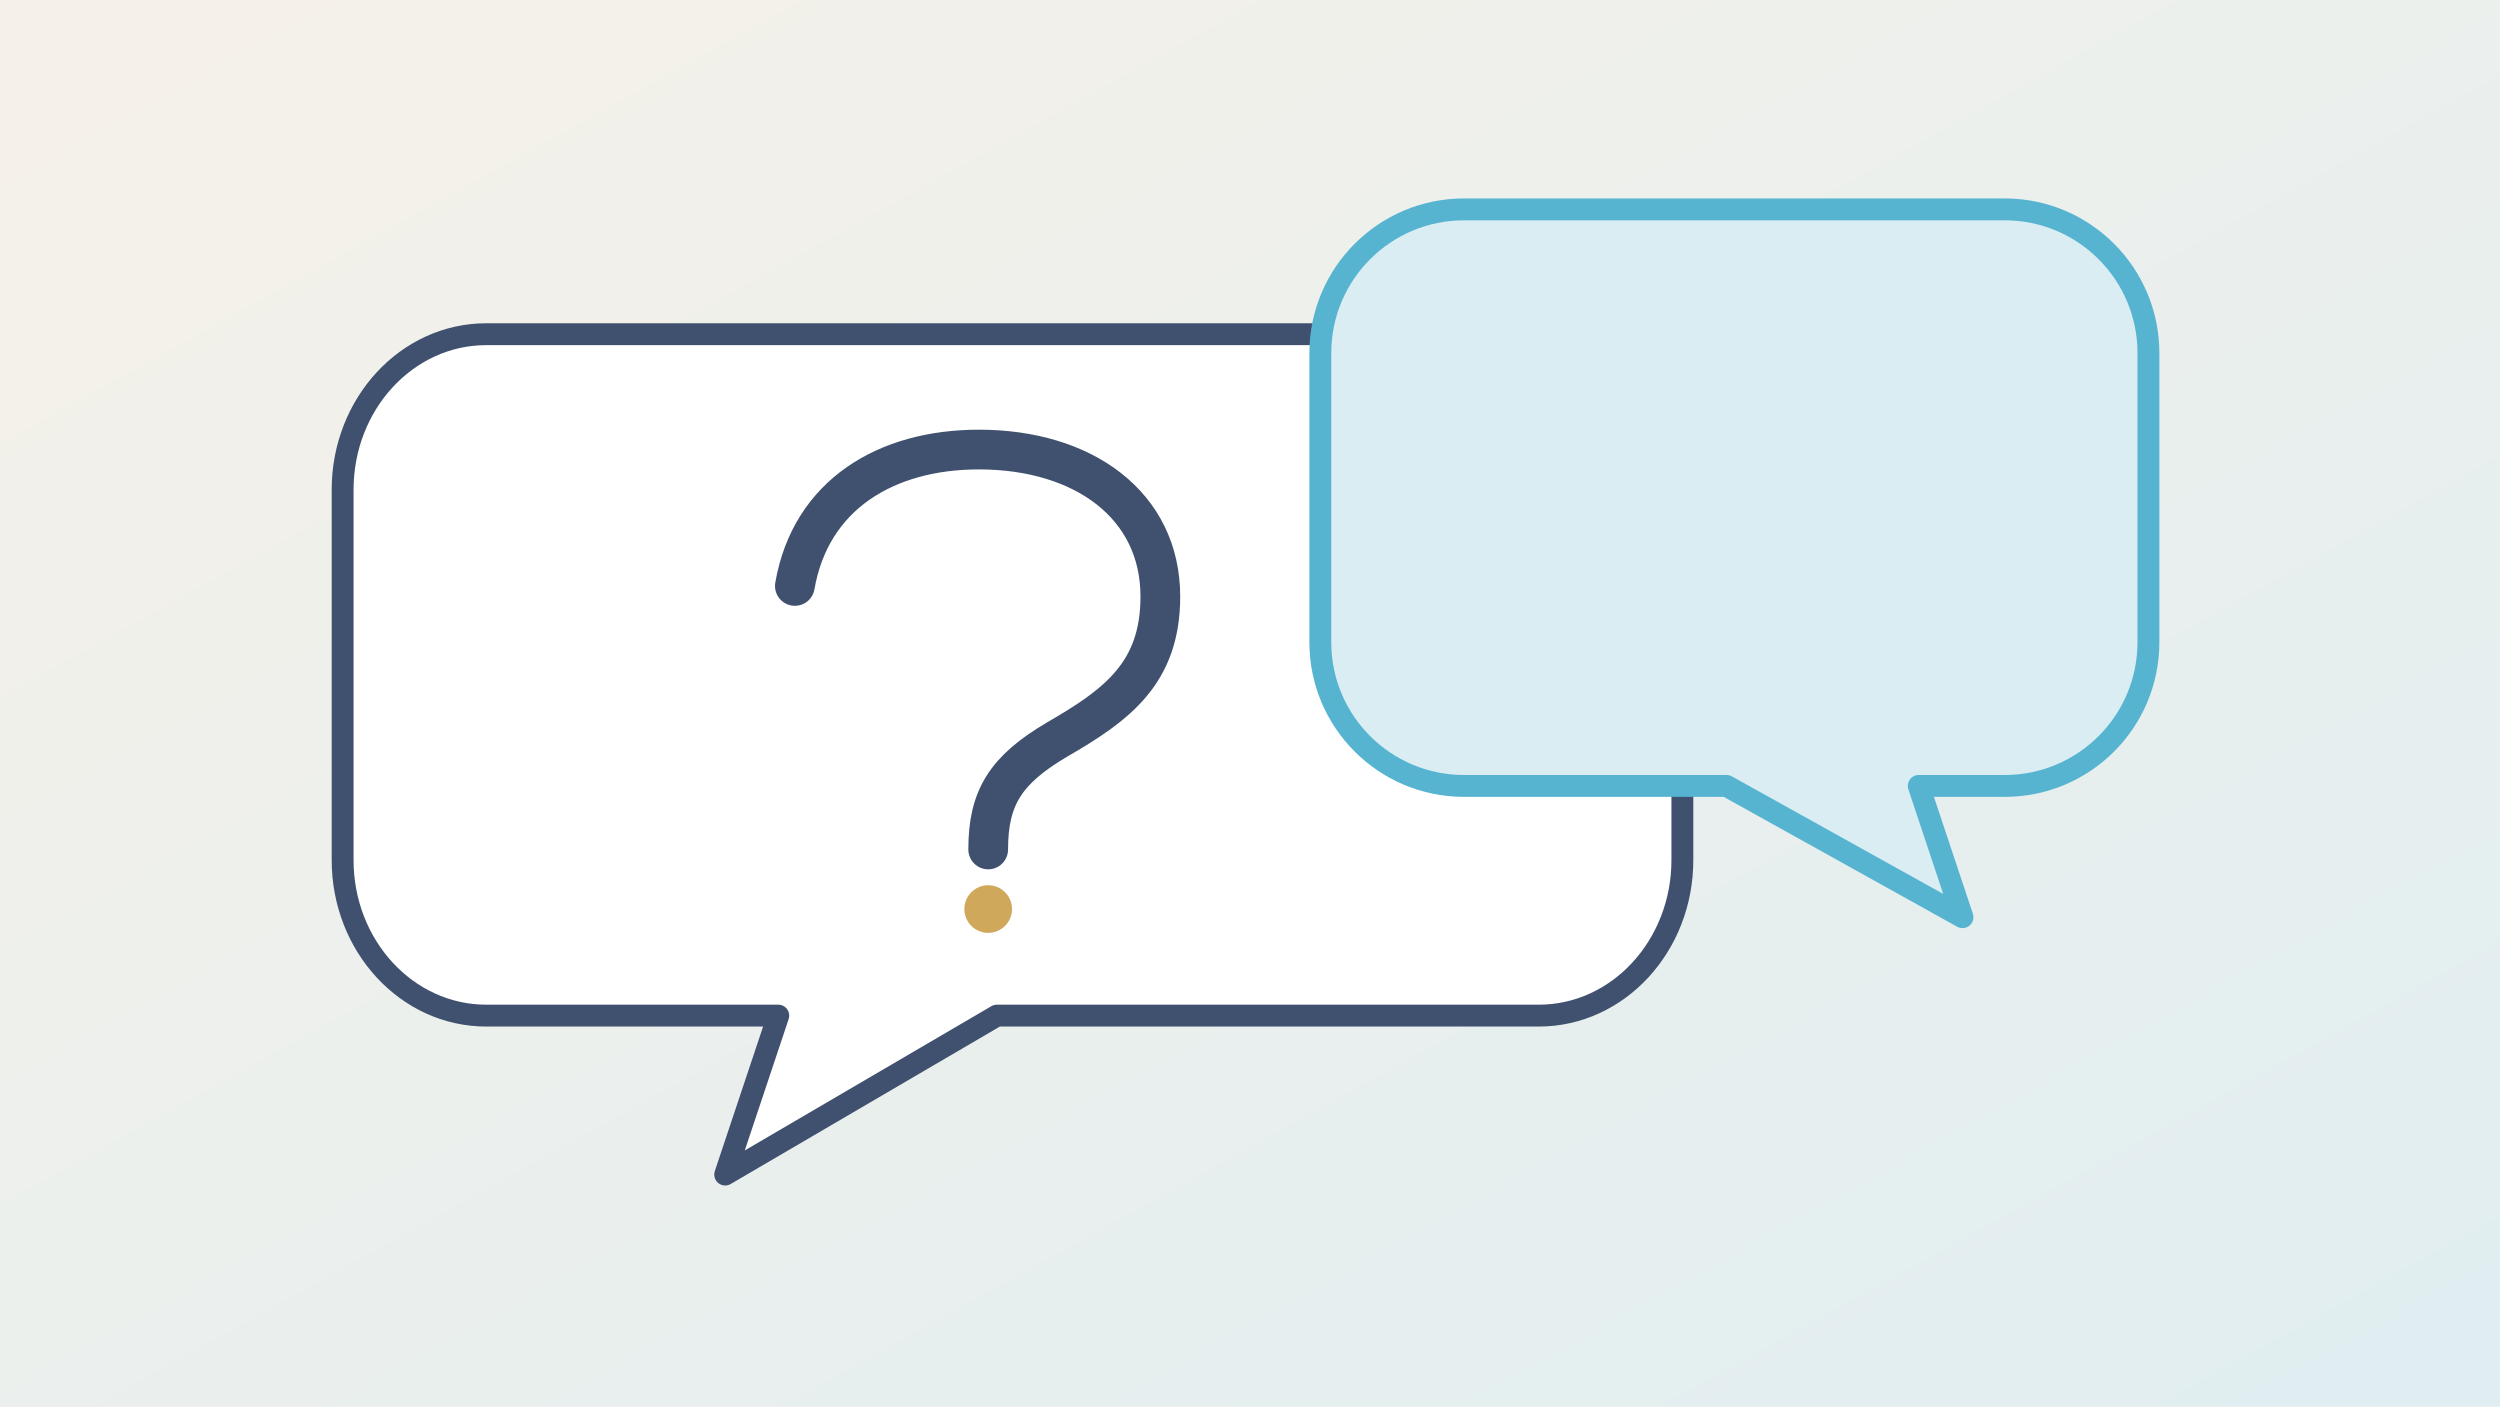
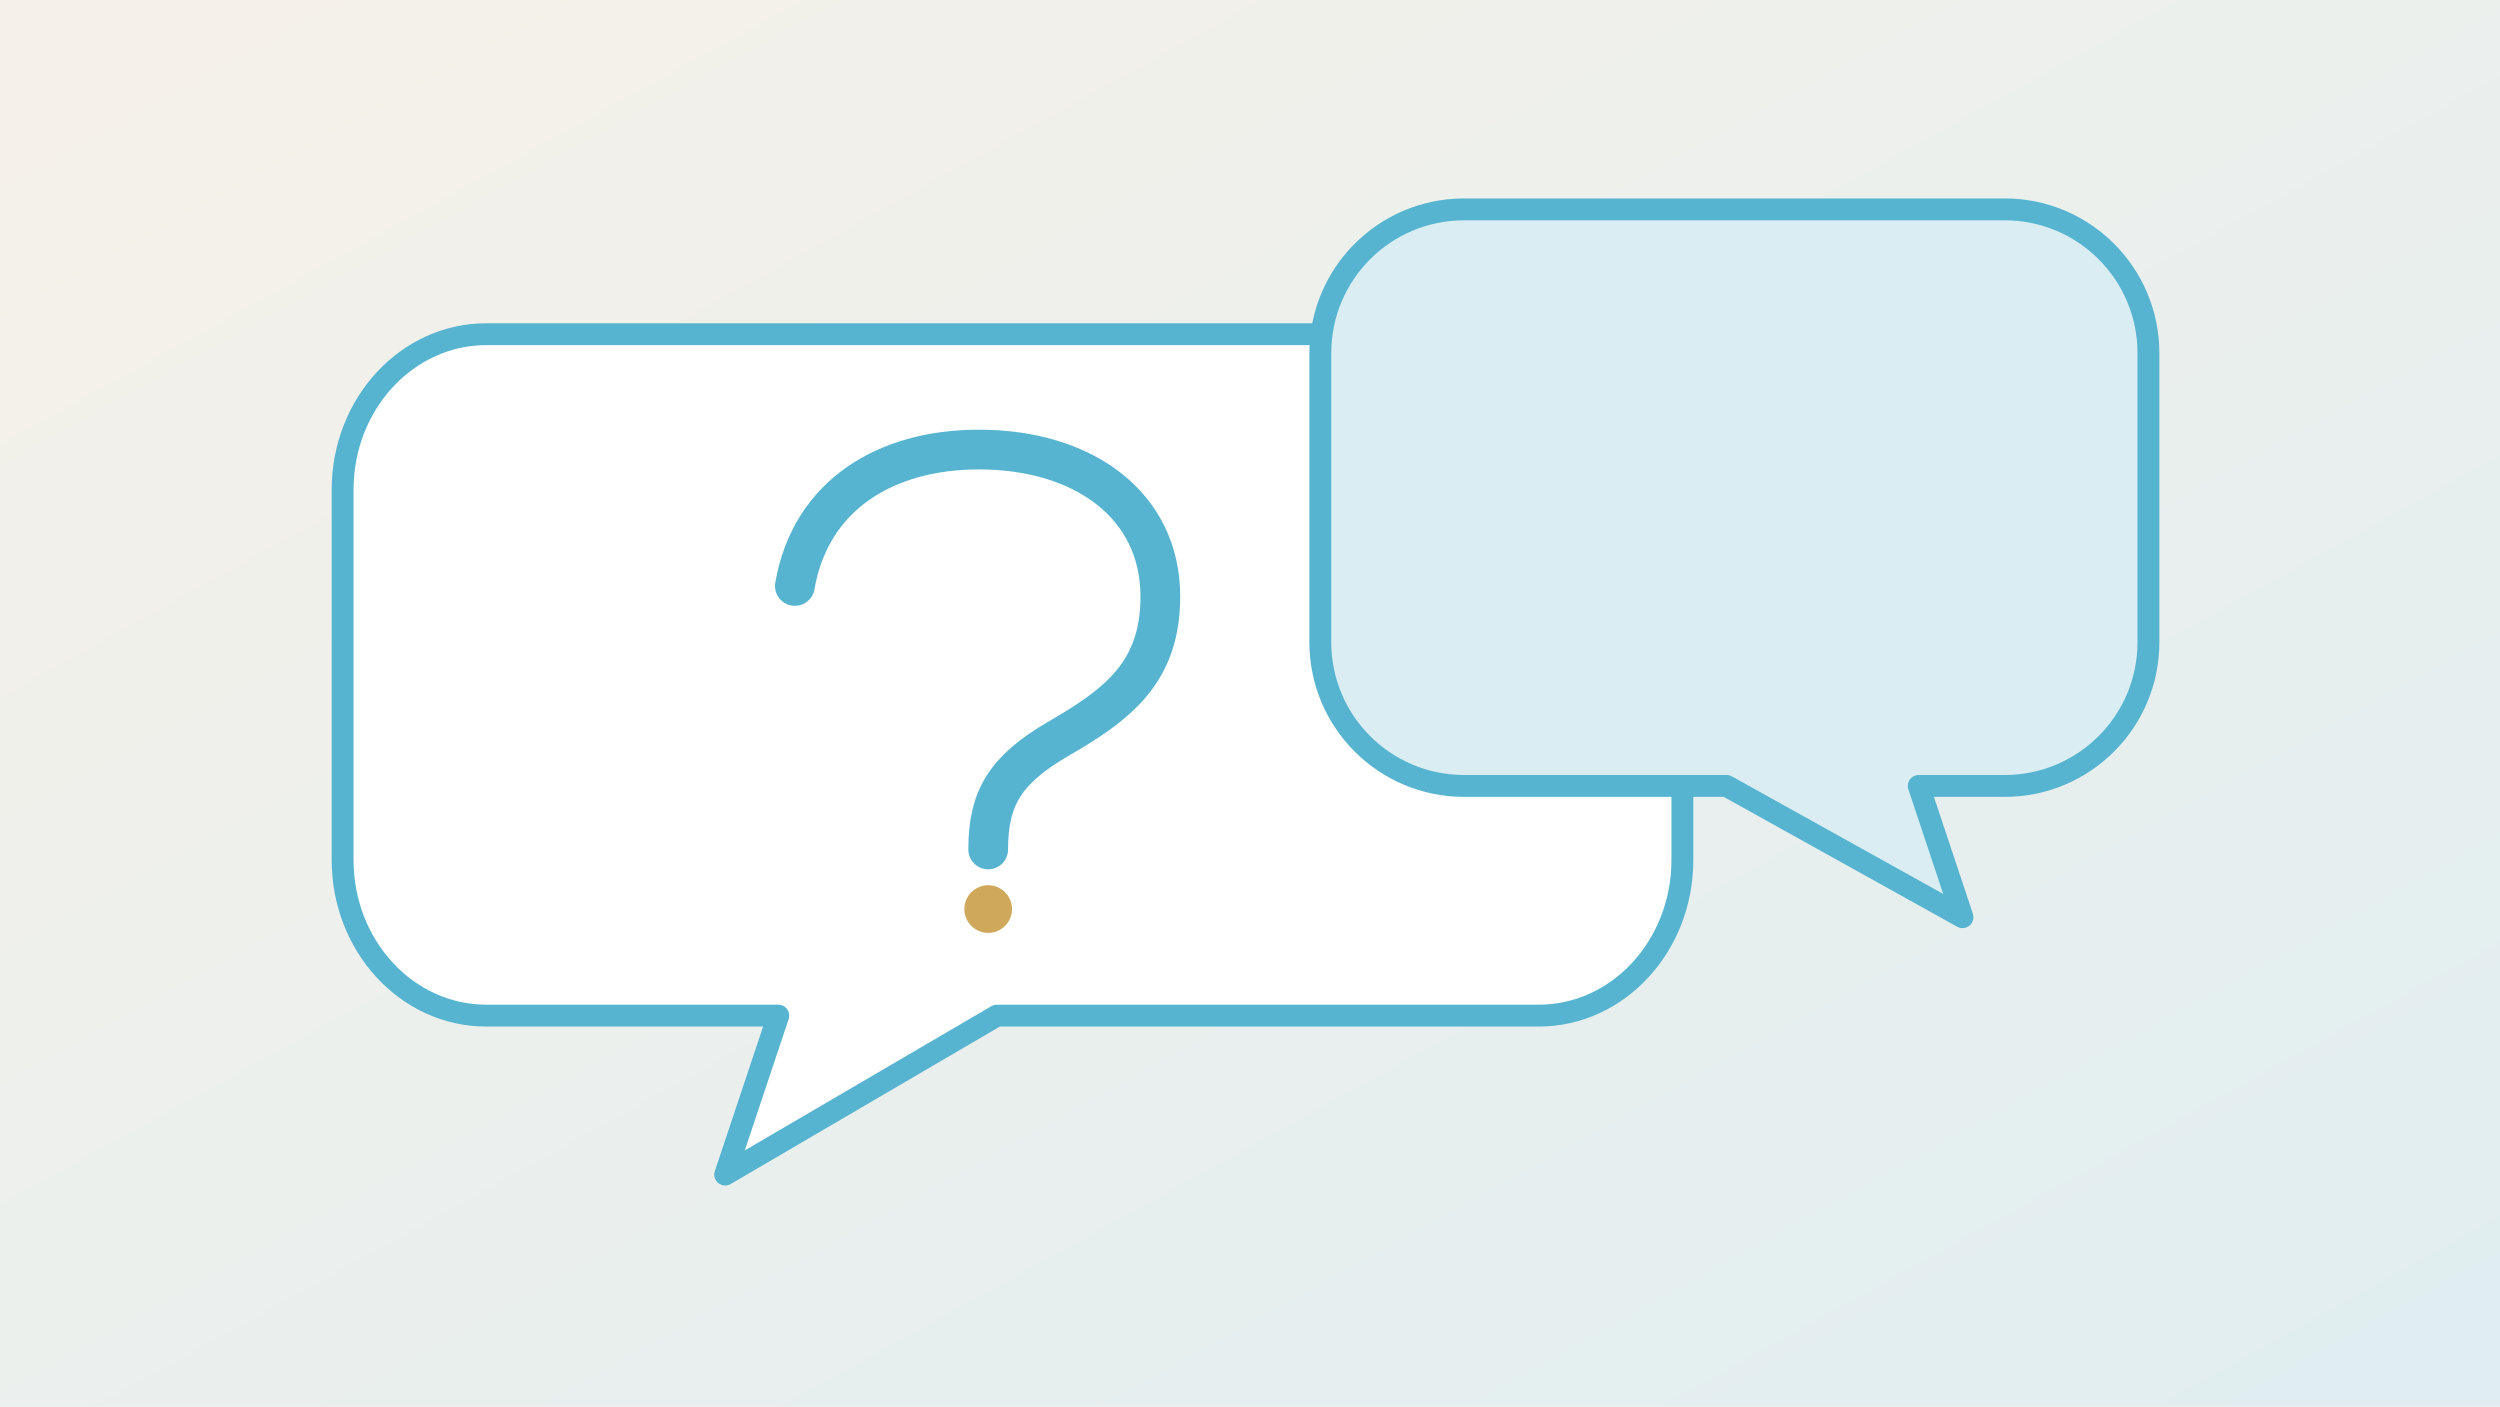
<svg xmlns="http://www.w3.org/2000/svg" aria-labelledby="title desc" role="img" version="1.1" viewBox="0 0 1600 900">
  <defs>
    <linearGradient id="bg" y2="1">
      <stop stop-color="#f6f1e8" offset="0" />
      <stop stop-color="#e0eef1" offset="1" />
    </linearGradient>
  </defs>
  <rect width="1600" height="900" fill="url(#bg)" />
-   <path d="m311.22 213.89h673.56a91.94 99.559 0 0 1 91.94 99.559v236.99a91.94 99.559 0 0 1-91.94 99.559h-346.77l-173.89 101.72 33.978-101.72h-186.88a91.94 99.559 0 0 1-91.94-99.559v-236.99a91.94 99.559 0 0 1 91.94-99.559z" fill="#fff" stroke="#40516f" stroke-linejoin="round" stroke-width="14" />
+   <path d="m311.22 213.89h673.56a91.94 99.559 0 0 1 91.94 99.559v236.99a91.94 99.559 0 0 1-91.94 99.559h-346.77l-173.89 101.72 33.978-101.72h-186.88a91.94 99.559 0 0 1-91.94-99.559v-236.99a91.94 99.559 0 0 1 91.94-99.559z" fill="#fff" stroke="#56b4d1" stroke-linejoin="round" stroke-width="14" />
  <path d="m937 134h346a92 92 0 0 1 92 92v185a92 92 0 0 1-92 92h-55l28 84-151-84h-168a92 92 0 0 1-92-92v-185a92 92 0 0 1 92-92z" fill="#d9edf2" stroke="#56b4d1" stroke-linejoin="round" stroke-width="14" />
  <g transform="matrix(.8475 0 0 .8475 7.8374 43.631)">
-     <path d="m591 391c12-69 69-103 139-103 79 0 137 42 137 111 0 58-33 82-78 108-39 23-52 44-52 83" fill="none" stroke="#40516f" stroke-linecap="round" stroke-width="30" />
+     <path d="m591 391c12-69 69-103 139-103 79 0 137 42 137 111 0 58-33 82-78 108-39 23-52 44-52 83" fill="none" stroke="#56b4d1" stroke-linecap="round" stroke-width="30" />
    <circle cx="737" cy="635" r="18" fill="#d0a85c" />
  </g>
</svg>
